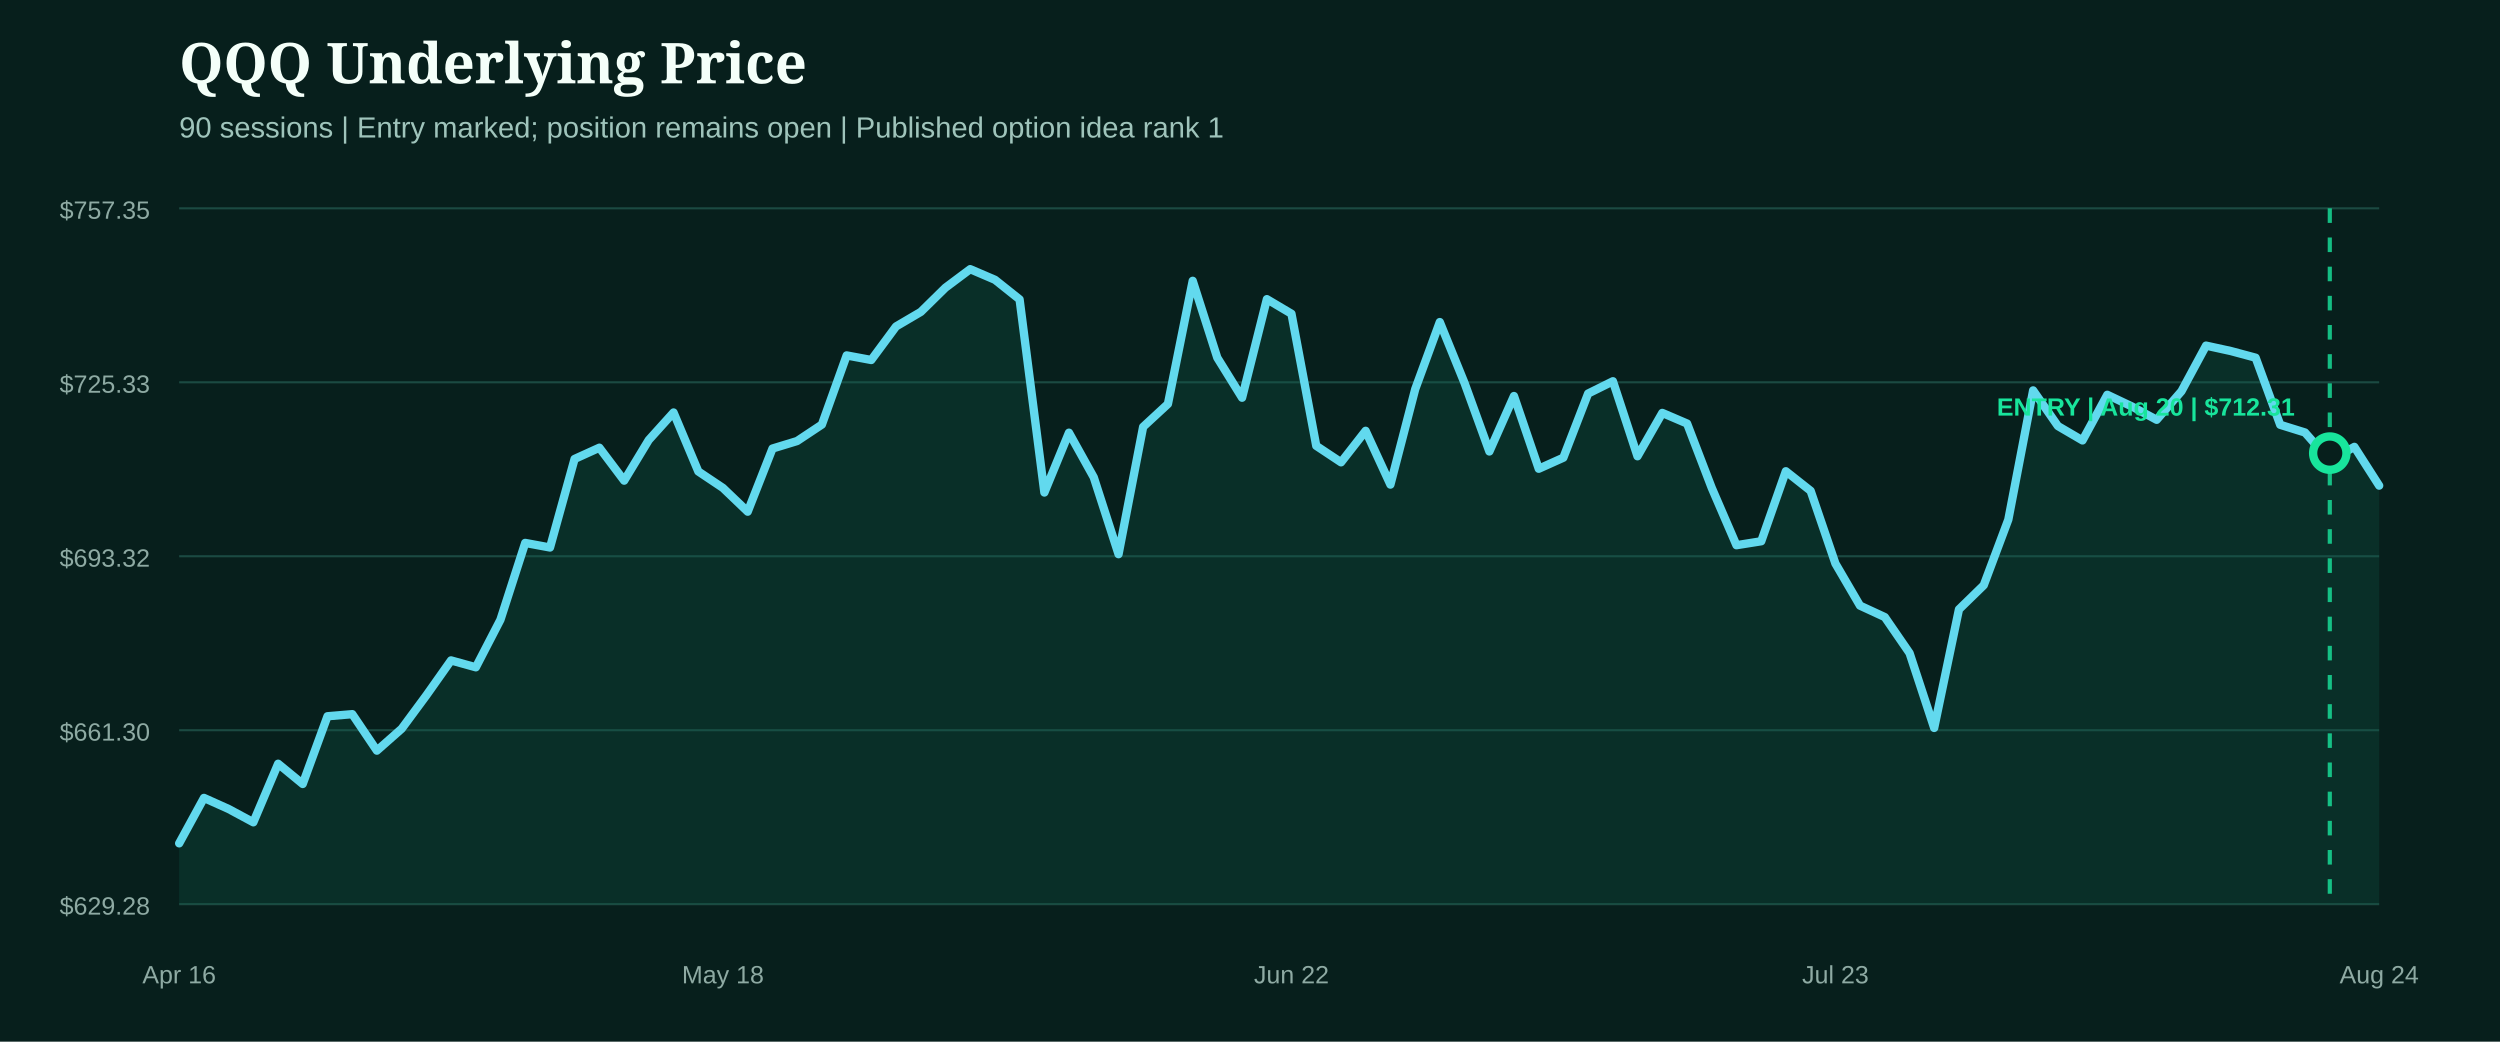
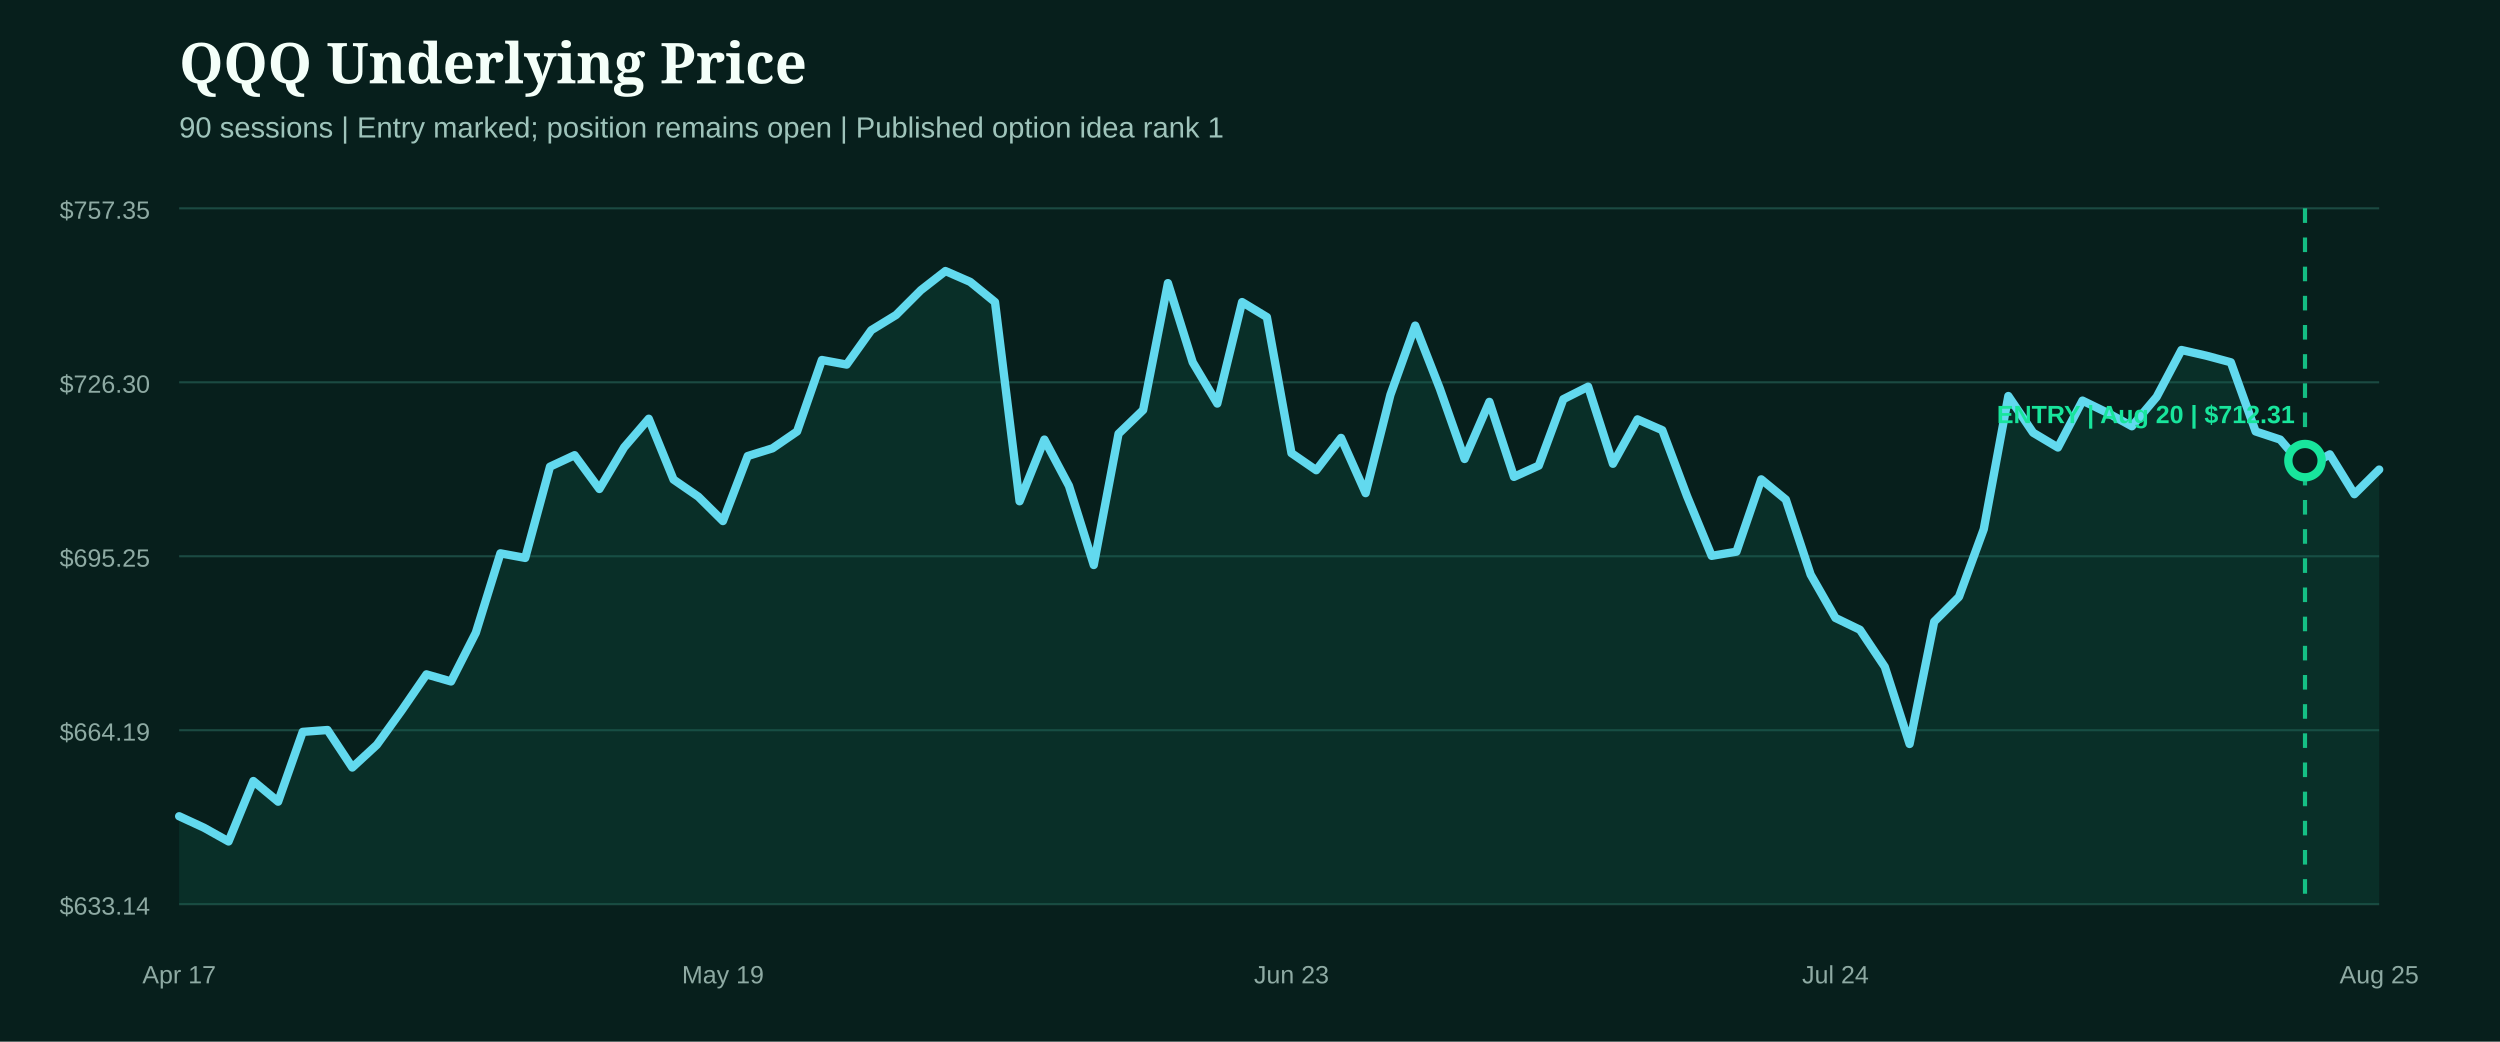
<svg xmlns="http://www.w3.org/2000/svg" width="1200" height="500" viewBox="0 0 1200 500" role="img" aria-label="QQQ underlying price from entry">
  <rect width="1200" height="500" fill="#071f1c" />
  <style>.head{fill:#f4fff9;font:800 27px Georgia,serif}.sub{fill:#9fc4bb;font:14px Arial,sans-serif}.axis{fill:#8eaaa3;font:12px Arial,sans-serif}.marker{font:800 12px Arial,sans-serif}</style>
  <text x="86" y="40" class="head">QQQ Underlying Price</text>
  <text x="86" y="66" class="sub">90 sessions | Entry marked; position remains open | Published option idea rank 1</text>
  <line x1="86" x2="1142" y1="100.0" y2="100.0" stroke="#1b4a42" stroke-width="1" />
  <text x="72" y="105.0" text-anchor="end" class="axis">$757.35</text>
  <line x1="86" x2="1142" y1="183.5" y2="183.5" stroke="#1b4a42" stroke-width="1" />
-   <text x="72" y="188.5" text-anchor="end" class="axis">$725.33</text>
+   <text x="72" y="188.5" text-anchor="end" class="axis">$726.30</text>
  <line x1="86" x2="1142" y1="267.0" y2="267.0" stroke="#1b4a42" stroke-width="1" />
-   <text x="72" y="272.0" text-anchor="end" class="axis">$693.32</text>
+   <text x="72" y="272.0" text-anchor="end" class="axis">$695.25</text>
  <line x1="86" x2="1142" y1="350.5" y2="350.5" stroke="#1b4a42" stroke-width="1" />
-   <text x="72" y="355.5" text-anchor="end" class="axis">$661.30</text>
+   <text x="72" y="355.5" text-anchor="end" class="axis">$664.19</text>
  <line x1="86" x2="1142" y1="434.0" y2="434.0" stroke="#1b4a42" stroke-width="1" />
-   <text x="72" y="439.0" text-anchor="end" class="axis">$629.28</text>
-   <path d="M86.0,404.8 L97.9,383.0 L109.7,388.3 L121.6,394.7 L133.5,366.6 L145.3,376.3 L157.2,343.8 L169.1,342.8 L180.9,360.3 L192.8,349.8 L204.7,333.7 L216.5,317.0 L228.4,320.3 L240.2,297.5 L252.1,260.6 L264.0,262.8 L275.8,220.3 L287.7,214.9 L299.6,230.7 L311.4,211.2 L323.3,198.0 L335.2,226.3 L347.0,234.2 L358.9,245.6 L370.8,215.3 L382.6,211.7 L394.5,203.8 L406.4,170.6 L418.2,172.8 L430.1,156.7 L442.0,149.7 L453.8,138.1 L465.7,129.2 L477.6,134.3 L489.4,143.7 L501.3,236.4 L513.1,207.7 L525.0,229.1 L536.9,266.0 L548.7,204.9 L560.6,193.9 L572.5,134.8 L584.3,171.7 L596.2,190.9 L608.1,143.6 L619.9,150.6 L631.8,214.0 L643.7,221.9 L655.5,206.8 L667.4,232.6 L679.3,186.8 L691.1,154.6 L703.0,183.9 L714.9,216.7 L726.7,190.1 L738.6,225.0 L750.4,219.7 L762.3,188.9 L774.2,183.0 L786.0,219.0 L797.9,198.2 L809.8,203.3 L821.6,234.1 L833.5,261.7 L845.4,259.8 L857.2,226.2 L869.1,235.6 L881.0,270.5 L892.8,290.7 L904.7,296.2 L916.6,313.5 L928.4,349.4 L940.3,292.5 L952.2,280.9 L964.0,249.4 L975.9,187.4 L987.8,204.5 L999.6,211.4 L1011.5,189.5 L1023.3,195.1 L1035.2,201.5 L1047.1,187.8 L1058.9,165.9 L1070.8,168.5 L1082.7,171.7 L1094.5,203.9 L1106.4,207.6 L1118.3,221.1 L1130.1,214.5 L1142.0,233.1 L1142.0,434.0 L86.0,434.0 Z" fill="#0f5949" opacity="0.28" />
-   <path d="M86.0,404.8 L97.9,383.0 L109.7,388.3 L121.6,394.7 L133.5,366.6 L145.3,376.3 L157.2,343.8 L169.1,342.8 L180.9,360.3 L192.8,349.8 L204.7,333.7 L216.5,317.0 L228.4,320.3 L240.2,297.5 L252.1,260.6 L264.0,262.8 L275.8,220.3 L287.7,214.9 L299.6,230.7 L311.4,211.2 L323.3,198.0 L335.2,226.3 L347.0,234.2 L358.9,245.6 L370.8,215.3 L382.6,211.7 L394.5,203.8 L406.4,170.6 L418.2,172.8 L430.1,156.7 L442.0,149.7 L453.8,138.1 L465.7,129.2 L477.6,134.3 L489.4,143.7 L501.3,236.4 L513.1,207.7 L525.0,229.1 L536.9,266.0 L548.7,204.9 L560.6,193.9 L572.5,134.8 L584.3,171.7 L596.2,190.9 L608.1,143.6 L619.9,150.6 L631.8,214.0 L643.7,221.9 L655.5,206.8 L667.4,232.6 L679.3,186.8 L691.1,154.6 L703.0,183.9 L714.9,216.7 L726.7,190.1 L738.6,225.0 L750.4,219.7 L762.3,188.9 L774.2,183.0 L786.0,219.0 L797.9,198.2 L809.8,203.3 L821.6,234.1 L833.5,261.7 L845.4,259.8 L857.2,226.2 L869.1,235.6 L881.0,270.5 L892.8,290.7 L904.7,296.2 L916.6,313.5 L928.4,349.4 L940.3,292.5 L952.2,280.9 L964.0,249.4 L975.9,187.4 L987.8,204.5 L999.6,211.4 L1011.5,189.5 L1023.3,195.1 L1035.2,201.5 L1047.1,187.8 L1058.9,165.9 L1070.8,168.5 L1082.7,171.7 L1094.5,203.9 L1106.4,207.6 L1118.3,221.1 L1130.1,214.5 L1142.0,233.1" fill="none" stroke="#62d9ee" stroke-width="4" stroke-linecap="round" stroke-linejoin="round" />
+   <text x="72" y="439.0" text-anchor="end" class="axis">$633.14</text>
+   <path d="M86.0,391.8 L97.9,397.3 L109.7,403.9 L121.6,374.9 L133.5,384.8 L145.3,351.3 L157.2,350.4 L169.1,368.4 L180.9,357.5 L192.8,341.0 L204.7,323.7 L216.5,327.1 L228.4,303.7 L240.2,265.6 L252.1,267.8 L264.0,224.0 L275.8,218.5 L287.7,234.7 L299.6,214.7 L311.4,201.0 L323.3,230.2 L335.2,238.4 L347.0,250.1 L358.9,218.9 L370.8,215.2 L382.6,207.1 L394.5,172.8 L406.4,175.0 L418.2,158.5 L430.1,151.2 L442.0,139.3 L453.8,130.1 L465.7,135.3 L477.6,145.0 L489.4,240.6 L501.3,211.0 L513.1,233.2 L525.0,271.2 L536.9,208.2 L548.7,196.8 L560.6,135.9 L572.5,173.9 L584.3,193.7 L596.2,145.0 L608.1,152.2 L619.9,217.5 L631.8,225.7 L643.7,210.2 L655.5,236.7 L667.4,189.5 L679.3,156.3 L691.1,186.5 L703.0,220.3 L714.9,192.9 L726.7,228.9 L738.6,223.5 L750.4,191.6 L762.3,185.6 L774.2,222.6 L786.0,201.3 L797.9,206.5 L809.8,238.2 L821.6,266.8 L833.5,264.8 L845.4,230.1 L857.2,239.8 L869.1,275.8 L881.0,296.6 L892.8,302.3 L904.7,320.1 L916.6,357.1 L928.4,298.4 L940.3,286.5 L952.2,254.0 L964.0,190.1 L975.9,207.7 L987.8,214.8 L999.6,192.3 L1011.5,198.1 L1023.3,204.6 L1035.2,190.5 L1047.1,168.0 L1058.9,170.7 L1070.8,173.9 L1082.7,207.1 L1094.5,211.0 L1106.4,224.8 L1118.3,218.1 L1130.1,237.2 L1142.0,225.4 L1142.0,434.0 L86.0,434.0 Z" fill="#0f5949" opacity="0.28" />
+   <path d="M86.0,391.8 L97.9,397.3 L109.7,403.9 L121.6,374.9 L133.5,384.8 L145.3,351.3 L157.2,350.4 L169.1,368.4 L180.9,357.5 L192.8,341.0 L204.7,323.7 L216.5,327.1 L228.4,303.7 L240.2,265.6 L252.1,267.8 L264.0,224.0 L275.8,218.5 L287.7,234.7 L299.6,214.7 L311.4,201.0 L323.3,230.2 L335.2,238.4 L347.0,250.1 L358.9,218.9 L370.8,215.2 L382.6,207.1 L394.5,172.8 L406.4,175.0 L418.2,158.5 L430.1,151.2 L442.0,139.3 L453.8,130.1 L465.7,135.3 L477.6,145.0 L489.4,240.6 L501.3,211.0 L513.1,233.2 L525.0,271.2 L536.9,208.2 L548.7,196.8 L560.6,135.9 L572.5,173.9 L584.3,193.7 L596.2,145.0 L608.1,152.2 L619.9,217.5 L631.8,225.7 L643.7,210.2 L655.5,236.7 L667.4,189.5 L679.3,156.3 L691.1,186.5 L703.0,220.3 L714.9,192.9 L726.7,228.9 L738.6,223.5 L750.4,191.6 L762.3,185.6 L774.2,222.6 L786.0,201.3 L797.9,206.5 L809.8,238.2 L821.6,266.8 L833.5,264.8 L845.4,230.1 L857.2,239.8 L869.1,275.8 L881.0,296.6 L892.8,302.3 L904.7,320.1 L916.6,357.1 L928.4,298.4 L940.3,286.5 L952.2,254.0 L964.0,190.1 L975.9,207.7 L987.8,214.8 L999.6,192.3 L1011.5,198.1 L1023.3,204.6 L1035.2,190.5 L1047.1,168.0 L1058.9,170.7 L1070.8,173.9 L1082.7,207.1 L1094.5,211.0 L1106.4,224.8 L1118.3,218.1 L1130.1,237.2 L1142.0,225.4" fill="none" stroke="#62d9ee" stroke-width="4" stroke-linecap="round" stroke-linejoin="round" />
  <g>
-     <line x1="1118.3" x2="1118.3" y1="100" y2="434" stroke="#18e59c" stroke-width="2" stroke-dasharray="7 7" opacity="0.8" />
-     <circle cx="1118.3" cy="217.5" r="8" fill="#071f1c" stroke="#18e59c" stroke-width="4" />
-     <text x="1030.0" y="199.5" text-anchor="middle" class="marker" fill="#18e59c">ENTRY | Aug 20 | $712.31</text>
+     <line x1="1106.4" x2="1106.4" y1="100" y2="434" stroke="#18e59c" stroke-width="2" stroke-dasharray="7 7" opacity="0.8" />
+     <circle cx="1106.4" cy="221.1" r="8" fill="#071f1c" stroke="#18e59c" stroke-width="4" />
+     <text x="1030.0" y="203.1" text-anchor="middle" class="marker" fill="#18e59c">ENTRY | Aug 20 | $712.31</text>
  </g>
-   <text x="86.0" y="472" text-anchor="middle" class="axis">Apr 16</text>
-   <text x="347.0" y="472" text-anchor="middle" class="axis">May 18</text>
-   <text x="619.9" y="472" text-anchor="middle" class="axis">Jun 22</text>
-   <text x="881.0" y="472" text-anchor="middle" class="axis">Jul 23</text>
-   <text x="1142.0" y="472" text-anchor="middle" class="axis">Aug 24</text>
+   <text x="86.0" y="472" text-anchor="middle" class="axis">Apr 17</text>
+   <text x="347.0" y="472" text-anchor="middle" class="axis">May 19</text>
+   <text x="619.9" y="472" text-anchor="middle" class="axis">Jun 23</text>
+   <text x="881.0" y="472" text-anchor="middle" class="axis">Jul 24</text>
+   <text x="1142.0" y="472" text-anchor="middle" class="axis">Aug 25</text>
</svg>
